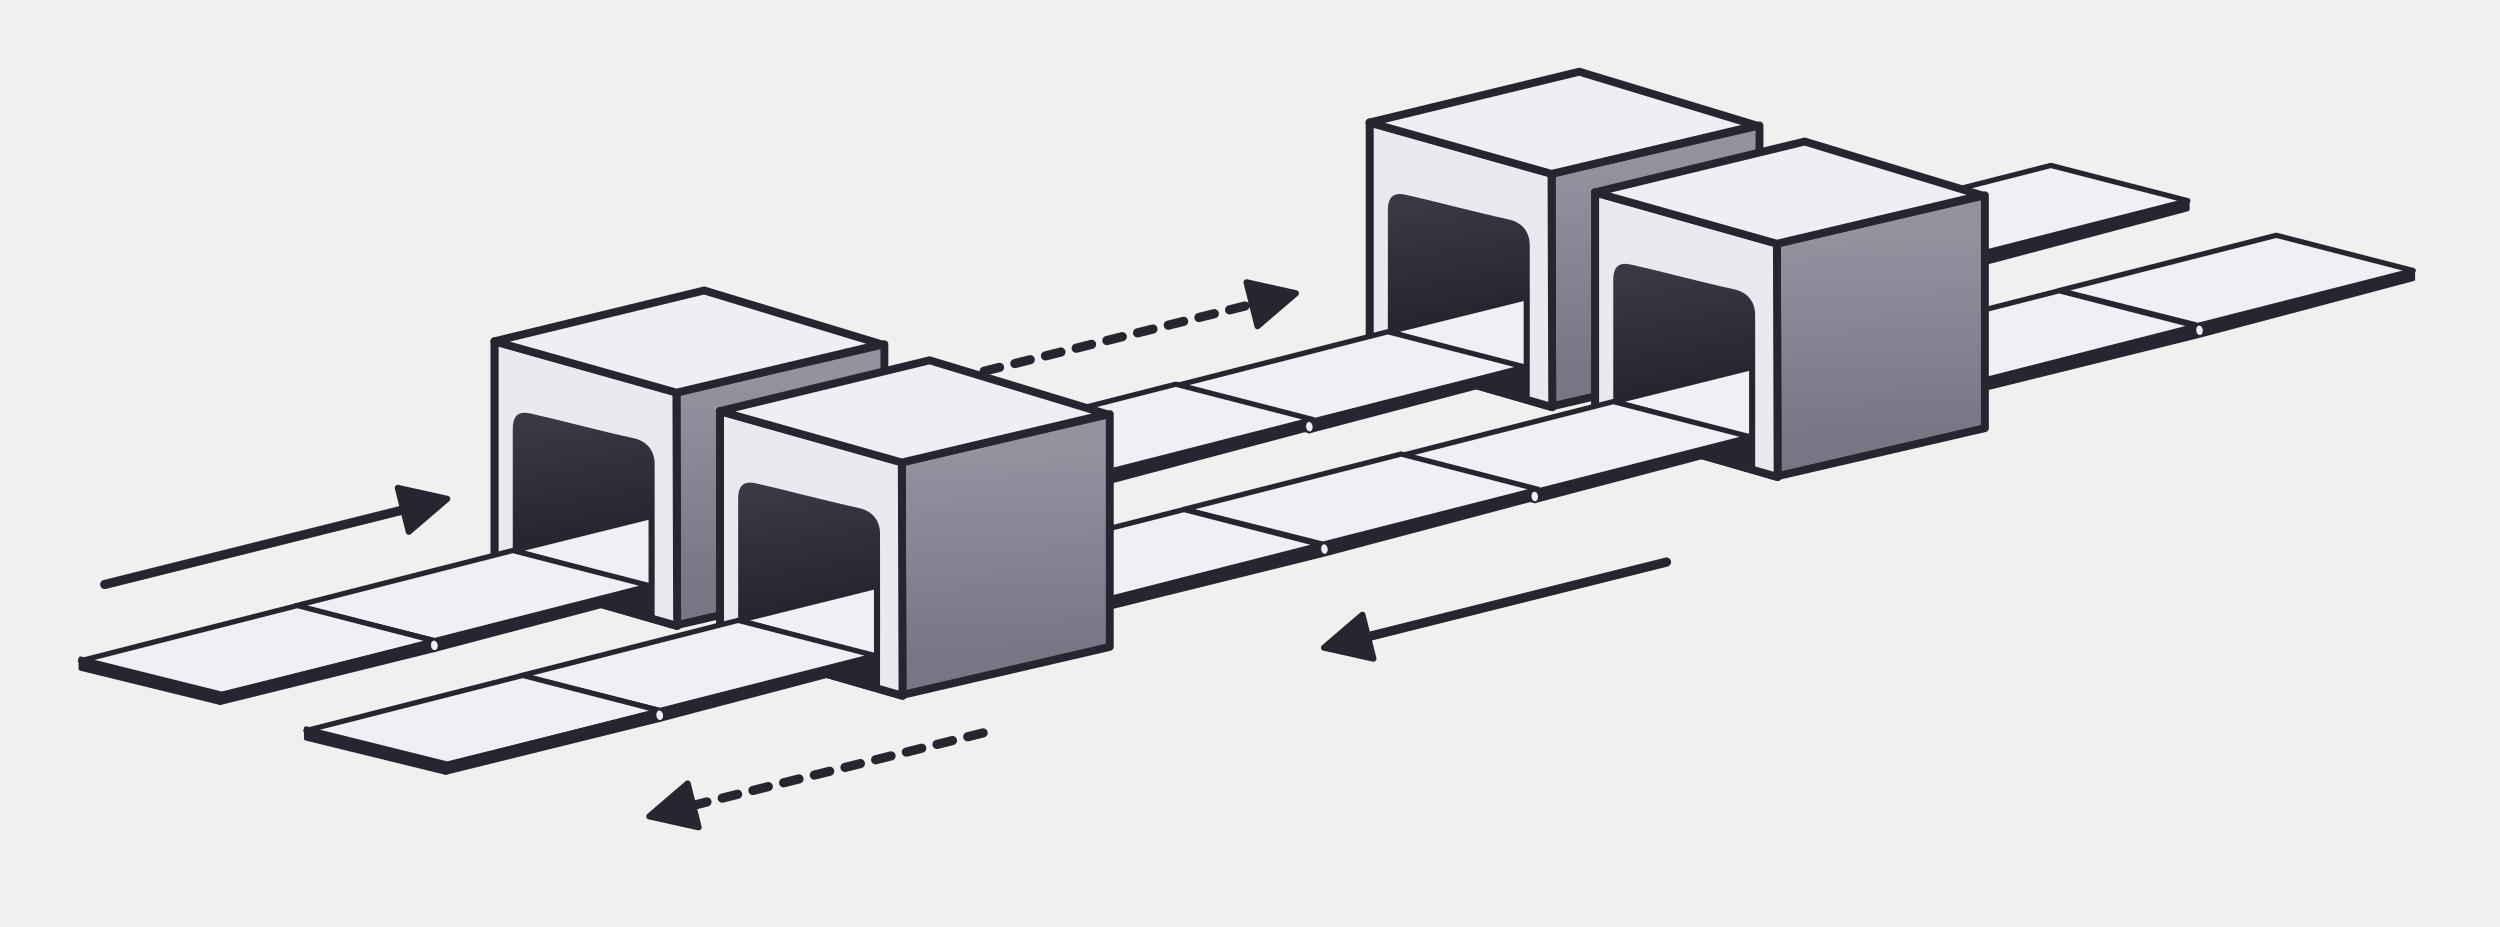
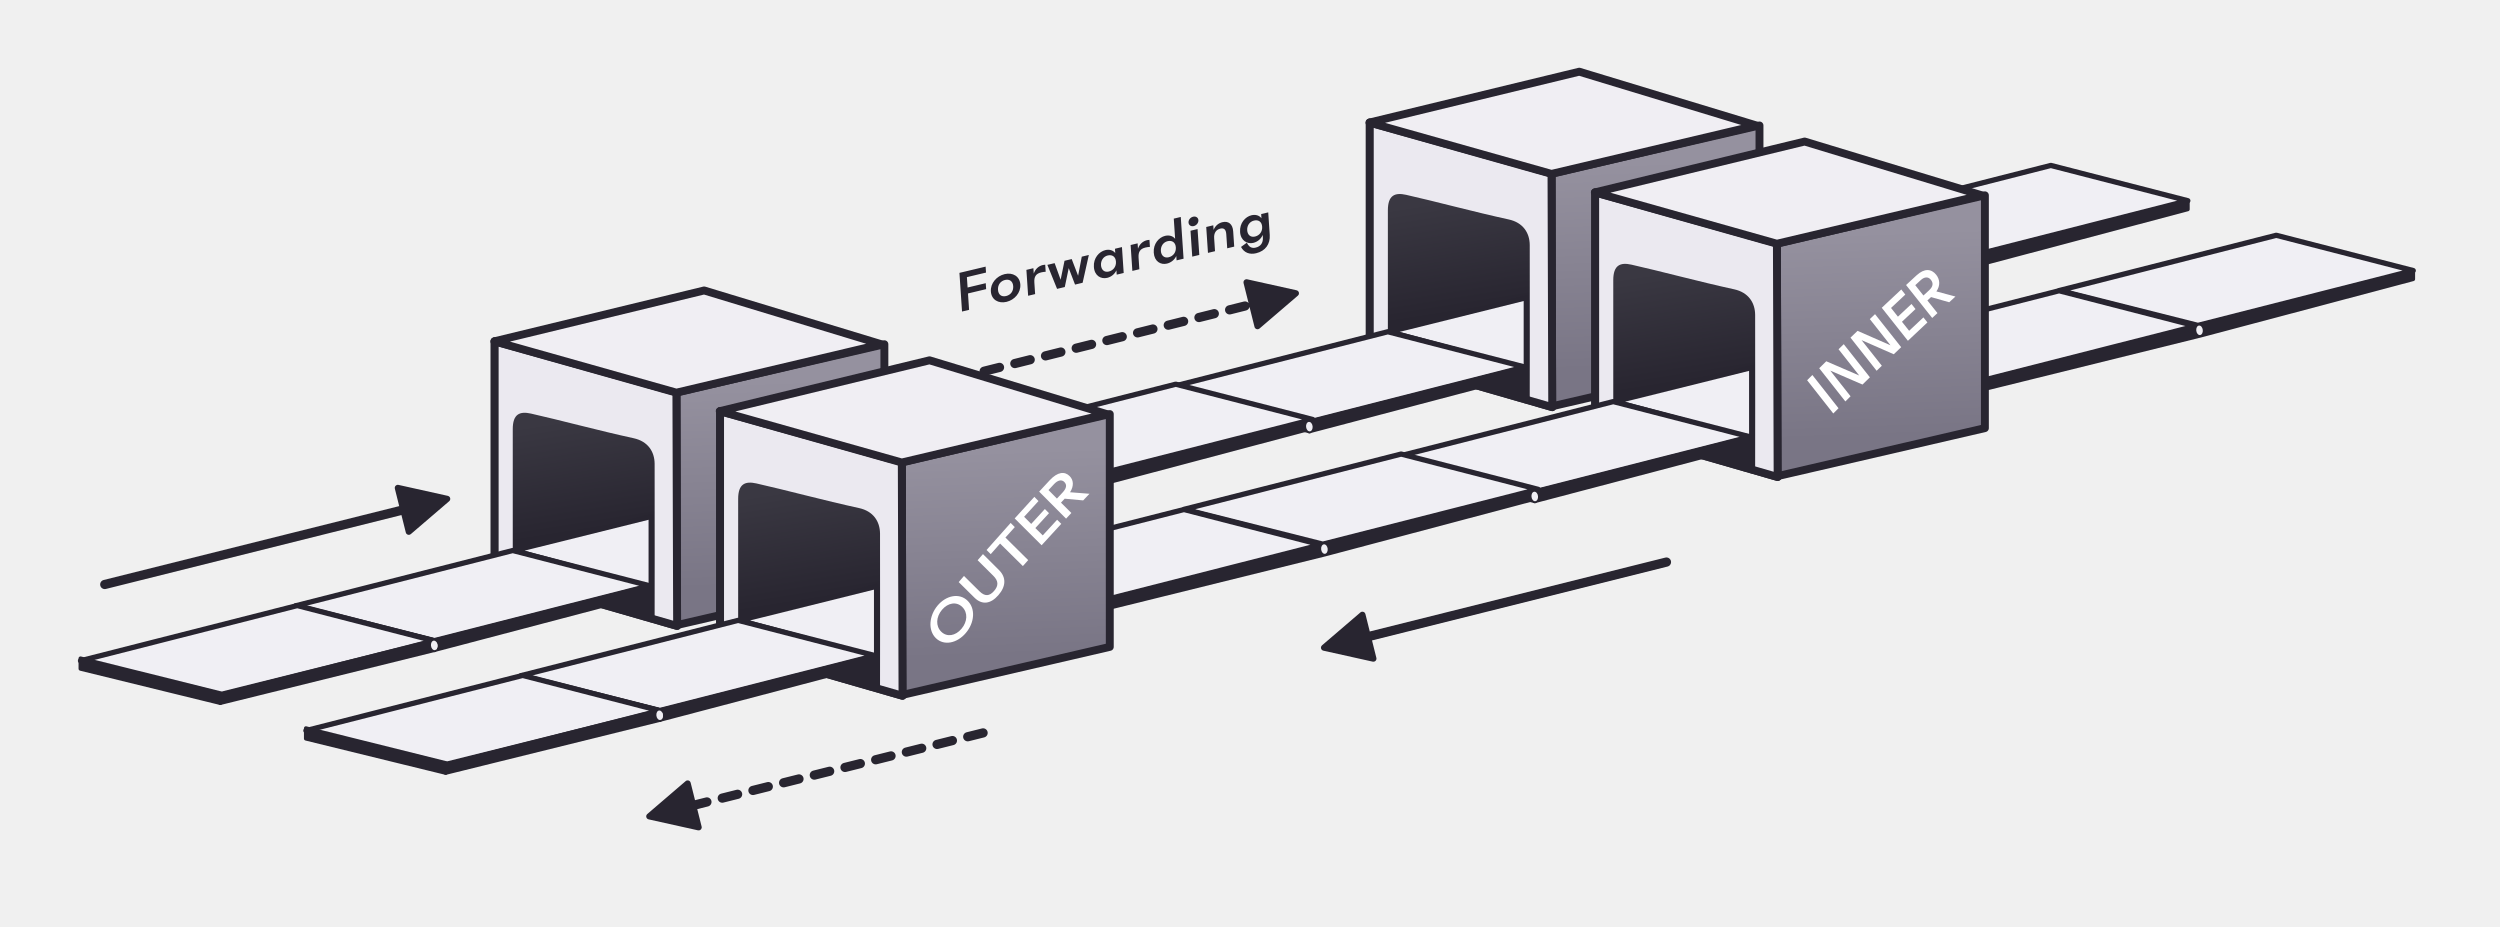
<svg xmlns="http://www.w3.org/2000/svg" viewBox="0 0 1897 703" version="1.1">
  <defs>
    <linearGradient x1="50.184%" y1="89.593%" x2="48.116%" y2="12.922%" id="linearGradient-1">
      <stop stop-color="#797585" offset="4.839%" />
      <stop stop-color="#95919F" offset="100%" />
    </linearGradient>
    <linearGradient x1="50.842%" y1="57.722%" x2="44.501%" y2="-1.171%" id="linearGradient-2">
      <stop stop-color="#282530" offset="0.806%" />
      <stop stop-color="#3A3842" offset="93.75%" />
    </linearGradient>
  </defs>
  <g id="exchange-chain" stroke="none" stroke-width="1" fill="none" fill-rule="evenodd">
    <g id="Group-2" transform="translate(60.96684, 54)">
      <g id="Group" transform="translate(826.0332, 0)">
        <g id="conveyor">
          <g id="Conveyor" transform="translate(504, 71)" stroke="#282530" stroke-linecap="round" stroke-linejoin="round">
            <polygon id="Path" stroke-width="4" fill="#F0EFF4" points="269.11 27.303 105.764 68.916 0.703 42.415 165.176 0.534" />
            <polygon id="Path" stroke-width="3" fill="#282530" points="106.387 68.789 107.037 76.815 269.05 33.806 269.05 27.909" />
          </g>
          <g id="Conveyor_2" transform="translate(339, 113)">
            <polygon id="Path" stroke="#282530" stroke-width="4" fill="#F0EFF4" stroke-linecap="round" stroke-linejoin="round" points="269.337 27.383 105.992 68.997 0.931 42.495 165.404 0.614" />
            <polygon id="Path" stroke="#282530" stroke-width="3" fill="#282530" stroke-linecap="round" stroke-linejoin="round" points="108.594 68.316 108.594 75.222 270.809 35.11 270.809 27.898" />
            <path d="M269.489,30.916 C269.265,28.93 270.191,27.196 271.557,27.041 C272.924,26.887 274.213,28.371 274.437,30.357 C274.662,32.342 273.736,34.077 272.369,34.231 C271.003,34.386 269.713,32.901 269.489,30.916 Z" id="Path" fill="#F0EFF4" />
          </g>
          <g id="Layer-1" transform="translate(152, 0)">
            <polygon id="Path" stroke="#282530" stroke-width="6" fill="url(#linearGradient-1)" stroke-linecap="round" stroke-linejoin="round" points="138.278 77.753 296.103 41.205 296.103 217.858 138.278 254.406" />
            <polygon id="Path" stroke="#282530" stroke-width="6" fill="#EBE9F0" stroke-linecap="round" stroke-linejoin="round" points="138.832 254.96 0.389 215.089 0.389 38.989 138.278 77.602" />
            <polygon id="Path" stroke="#282530" stroke-width="6" fill="#EBE9F0" stroke-linecap="round" stroke-linejoin="round" points="138.832 254.96 0.389 215.089 0.389 38.989 138.278 77.602" />
            <polygon id="Path" stroke="#282530" stroke-width="6" fill="#F0EEF3" stroke-linecap="round" stroke-linejoin="round" points="293.793 41.205 159.322 0.399 0.139 38.989 138.278 77.954" />
            <path d="M14.113,219.118 C14.113,219.118 14.09,125.865 14.113,105.56 C14.126,94.154 19.417,91.921 27.902,93.818 C49.017,98.539 80.409,107 105.867,112.53 C116.63,114.868 121.721,122.659 121.766,131.937 C121.89,157.934 121.766,250.497 121.766,250.497 L14.113,219.118 Z" id="Path" fill="url(#linearGradient-2)" />
            <polygon id="Path" stroke="#282530" stroke-width="4" fill="#F0EFF4" stroke-linecap="round" stroke-linejoin="round" points="119.163 226.022 15.181 197.727 119.163 171.857" />
          </g>
          <g id="Conveyor_3" transform="translate(0, 197)" stroke="#282530" stroke-linecap="round" stroke-linejoin="round">
            <polygon id="Path" stroke-width="4" fill="#F0EFF4" points="270.036 27.497 106.691 69.11 1.63 42.608 166.103 0.727" />
            <polygon id="Path" stroke-width="3" fill="#282530" points="106.4 69.11 106.4 76.346 263.738 34.919 263.738 29.022" />
            <polygon id="Path" stroke-width="3" fill="#282530" points="106.84 76.346 0.911 50.364 0.911 42.505 106.966 68.924" />
          </g>
        </g>
        <g id="conveyor" transform="translate(171.0332, 53)">
          <g id="Conveyor" transform="translate(504, 71)" stroke="#282530" stroke-linecap="round" stroke-linejoin="round">
            <polygon id="Path" stroke-width="4" fill="#F0EFF4" points="269.11 27.303 105.764 68.916 0.703 42.415 165.176 0.534" />
            <polygon id="Path" stroke-width="3" fill="#282530" points="106.387 68.789 107.037 76.815 269.05 33.806 269.05 27.909" />
          </g>
          <g id="Conveyor_2" transform="translate(339, 113)">
            <polygon id="Path" stroke="#282530" stroke-width="4" fill="#F0EFF4" stroke-linecap="round" stroke-linejoin="round" points="269.337 27.383 105.992 68.997 0.931 42.495 165.404 0.614" />
            <polygon id="Path" stroke="#282530" stroke-width="3" fill="#282530" stroke-linecap="round" stroke-linejoin="round" points="108.594 68.316 108.594 75.222 270.809 35.11 270.809 27.898" />
            <path d="M269.489,30.916 C269.265,28.93 270.191,27.196 271.557,27.041 C272.924,26.887 274.213,28.371 274.437,30.357 C274.662,32.342 273.736,34.077 272.369,34.231 C271.003,34.386 269.713,32.901 269.489,30.916 Z" id="Path" fill="#F0EFF4" />
          </g>
          <g id="Layer-1" transform="translate(152, 0)">
            <polygon id="Path" stroke="#282530" stroke-width="6" fill="url(#linearGradient-1)" stroke-linecap="round" stroke-linejoin="round" points="138.278 77.753 296.103 41.205 296.103 217.858 138.278 254.406" />
            <polygon id="Path" stroke="#282530" stroke-width="6" fill="#EBE9F0" stroke-linecap="round" stroke-linejoin="round" points="138.832 254.96 0.389 215.089 0.389 38.989 138.278 77.602" />
            <polygon id="Path" stroke="#282530" stroke-width="6" fill="#EBE9F0" stroke-linecap="round" stroke-linejoin="round" points="138.832 254.96 0.389 215.089 0.389 38.989 138.278 77.602" />
            <polygon id="Path" stroke="#282530" stroke-width="6" fill="#F0EEF3" stroke-linecap="round" stroke-linejoin="round" points="293.793 41.205 159.322 0.399 0.139 38.989 138.278 77.954" />
            <path d="M14.113,219.118 C14.113,219.118 14.09,125.865 14.113,105.56 C14.126,94.154 19.417,91.921 27.902,93.818 C49.017,98.539 80.409,107 105.867,112.53 C116.63,114.868 121.721,122.659 121.766,131.937 C121.89,157.934 121.766,250.497 121.766,250.497 L14.113,219.118 Z" id="Path" fill="url(#linearGradient-2)" />
            <polygon id="Path" stroke="#282530" stroke-width="4" fill="#F0EFF4" stroke-linecap="round" stroke-linejoin="round" points="119.163 226.022 15.181 197.727 119.163 171.857" />
          </g>
          <g id="Conveyor_3" transform="translate(0, 197)" stroke="#282530" stroke-linecap="round" stroke-linejoin="round">
            <polygon id="Path" stroke-width="4" fill="#F0EFF4" points="270.036 27.497 106.691 69.11 1.63 42.608 166.103 0.727" />
            <polygon id="Path" stroke-width="3" fill="#282530" points="106.4 69.11 106.4 76.346 263.738 34.919 263.738 29.022" />
            <polygon id="Path" stroke-width="3" fill="#282530" points="106.84 76.346 0.911 50.364 0.911 42.505 106.966 68.924" />
          </g>
        </g>
      </g>
      <path id="Line" d="M887.161,178.878 C886.906,180.166 885.933,181.258 884.575,181.597 L872.933,184.508 C871.058,184.977 869.157,183.836 868.688,181.961 C868.22,180.086 869.36,178.186 871.235,177.717 L882.877,174.806 C884.236,174.467 885.608,174.972 886.439,175.989 L882.634,160.773 C882.323,159.526 883.081,158.263 884.327,157.951 C884.677,157.864 885.043,157.859 885.396,157.937 L922.882,166.268 C924.137,166.546 924.927,167.789 924.649,169.043 C924.539,169.535 924.274,169.977 923.892,170.305 L894.736,195.296 C893.76,196.132 892.291,196.019 891.455,195.044 C891.22,194.769 891.052,194.444 890.965,194.094 L887.161,178.878 Z M663.382,236.895 C661.507,237.364 659.606,236.224 659.138,234.349 C658.669,232.474 659.809,230.573 661.684,230.105 L673.326,227.194 C675.201,226.725 677.102,227.865 677.57,229.741 C678.039,231.616 676.899,233.516 675.024,233.985 L663.382,236.895 Z M686.665,231.075 C684.79,231.543 682.89,230.403 682.421,228.528 C681.952,226.653 683.092,224.752 684.968,224.284 L696.609,221.373 C698.485,220.904 700.385,222.045 700.854,223.92 C701.323,225.795 700.182,227.695 698.307,228.164 L686.665,231.075 Z M709.949,225.254 C708.074,225.723 706.173,224.582 705.704,222.707 C705.236,220.832 706.376,218.932 708.251,218.463 L719.893,215.552 C721.768,215.084 723.668,216.224 724.137,218.099 C724.606,219.974 723.466,221.875 721.591,222.343 L709.949,225.254 Z M733.232,219.433 C731.357,219.902 729.457,218.762 728.988,216.886 C728.519,215.011 729.659,213.111 731.535,212.642 L743.176,209.732 C745.052,209.263 746.952,210.403 747.421,212.278 C747.889,214.153 746.749,216.054 744.874,216.523 L733.232,219.433 Z M756.516,213.612 C754.64,214.081 752.74,212.941 752.271,211.065 C751.803,209.19 752.943,207.29 754.818,206.821 L766.46,203.911 C768.335,203.442 770.235,204.582 770.704,206.457 C771.173,208.333 770.033,210.233 768.157,210.702 L756.516,213.612 Z M779.799,207.791 C777.924,208.26 776.024,207.12 775.555,205.245 C775.086,203.369 776.226,201.469 778.101,201 L789.743,198.09 C791.618,197.621 793.519,198.761 793.987,200.636 C794.456,202.512 793.316,204.412 791.441,204.881 L779.799,207.791 Z M803.083,201.97 C801.207,202.439 799.307,201.299 798.838,199.424 C798.369,197.548 799.51,195.648 801.385,195.179 L813.027,192.269 C814.902,191.8 816.802,192.94 817.271,194.816 C817.74,196.691 816.6,198.591 814.724,199.06 L803.083,201.97 Z M826.366,196.15 C824.491,196.618 822.59,195.478 822.122,193.603 C821.653,191.728 822.793,189.827 824.668,189.359 L836.31,186.448 C838.185,185.979 840.085,187.119 840.554,188.995 C841.023,190.87 839.883,192.77 838.008,193.239 L826.366,196.15 Z M849.649,190.329 C847.774,190.797 845.874,189.657 845.405,187.782 C844.936,185.907 846.076,184.006 847.952,183.538 L859.593,180.627 C861.469,180.158 863.369,181.299 863.838,183.174 C864.307,185.049 863.166,186.949 861.291,187.418 L849.649,190.329 Z" fill="#282530" fill-rule="nonzero" />
      <g id="Group" transform="translate(0, 166)">
        <g id="conveyor">
          <g id="Conveyor" transform="translate(666, 71)" stroke="#282530" stroke-linecap="round" stroke-linejoin="round">
            <polygon id="Path" stroke-width="4" fill="#F0EFF4" points="269.11 27.303 105.764 68.916 0.703 42.415 165.176 0.534" />
            <polygon id="Path" stroke-width="3" fill="#282530" points="106.387 68.789 107.037 76.815 269.05 33.806 269.05 27.909" />
          </g>
          <g id="Conveyor_2" transform="translate(501, 113)">
            <polygon id="Path" stroke="#282530" stroke-width="4" fill="#F0EFF4" stroke-linecap="round" stroke-linejoin="round" points="269.337 27.383 105.992 68.997 0.931 42.495 165.404 0.614" />
            <polygon id="Path" stroke="#282530" stroke-width="3" fill="#282530" stroke-linecap="round" stroke-linejoin="round" points="108.594 68.316 108.594 75.222 270.809 35.11 270.809 27.898" />
            <path d="M269.489,30.916 C269.265,28.93 270.191,27.196 271.557,27.041 C272.924,26.887 274.213,28.371 274.437,30.357 C274.662,32.342 273.736,34.077 272.369,34.231 C271.003,34.386 269.713,32.901 269.489,30.916 Z" id="Path" fill="#F0EFF4" />
          </g>
          <g id="Layer-1" transform="translate(314, 0)">
            <polygon id="Path" stroke="#282530" stroke-width="6" fill="url(#linearGradient-1)" stroke-linecap="round" stroke-linejoin="round" points="138.278 77.753 296.103 41.205 296.103 217.858 138.278 254.406" />
            <polygon id="Path" stroke="#282530" stroke-width="6" fill="#EBE9F0" stroke-linecap="round" stroke-linejoin="round" points="138.832 254.96 0.389 215.089 0.389 38.989 138.278 77.602" />
            <polygon id="Path" stroke="#282530" stroke-width="6" fill="#EBE9F0" stroke-linecap="round" stroke-linejoin="round" points="138.832 254.96 0.389 215.089 0.389 38.989 138.278 77.602" />
            <polygon id="Path" stroke="#282530" stroke-width="6" fill="#F0EEF3" stroke-linecap="round" stroke-linejoin="round" points="293.793 41.205 159.322 0.399 0.139 38.989 138.278 77.954" />
            <path d="M14.113,219.118 C14.113,219.118 14.09,125.865 14.113,105.56 C14.126,94.154 19.417,91.921 27.902,93.818 C49.017,98.539 80.409,107 105.867,112.53 C116.63,114.868 121.721,122.659 121.766,131.937 C121.89,157.934 121.766,250.497 121.766,250.497 L14.113,219.118 Z" id="Path" fill="url(#linearGradient-2)" />
            <polygon id="Path" stroke="#282530" stroke-width="4" fill="#F0EFF4" stroke-linecap="round" stroke-linejoin="round" points="119.163 226.022 15.181 197.727 119.163 171.857" />
          </g>
          <g id="Conveyor_3" transform="translate(162, 197)">
            <polygon id="Path" stroke="#282530" stroke-width="4" fill="#F0EFF4" stroke-linecap="round" stroke-linejoin="round" points="270.036 27.497 106.691 69.11 1.63 42.608 166.103 0.727" />
            <polygon id="Path" stroke="#282530" stroke-width="3" fill="#282530" stroke-linecap="round" stroke-linejoin="round" points="106.4 69.11 106.4 76.346 263.738 34.919 263.738 29.022" />
            <polygon id="Path" stroke="#282530" stroke-width="3" fill="#282530" stroke-linecap="round" stroke-linejoin="round" points="106.84 76.346 0.911 50.364 0.911 42.505 106.966 68.924" />
            <path d="M104.061,73.008 C103.837,71.022 104.763,69.287 106.13,69.133 C107.496,68.979 108.785,70.463 109.01,72.449 C109.234,74.434 108.308,76.169 106.942,76.323 C105.575,76.478 104.286,74.993 104.061,73.008 Z" id="Path" fill="#F0EFF4" />
          </g>
          <g id="Conveyor_4" transform="translate(0, 239)">
            <polygon id="Path" stroke="#282530" stroke-width="4" fill="#F0EFF4" stroke-linecap="round" stroke-linejoin="round" points="268.536 27.275 105.19 68.888 0.13 42.386 164.603 0.505" />
            <polygon id="Path" stroke="#282530" stroke-width="3" fill="#282530" stroke-linecap="round" stroke-linejoin="round" points="106.185 67.541 106.185 74.446 268.4 34.334 268.4 27.122" />
            <polygon id="Path" stroke="#282530" stroke-width="3" fill="#282530" stroke-linecap="round" stroke-linejoin="round" points="106.185 74.446 0.13 48.453 0.13 40.594 106.185 67.012" />
            <path d="M266.061,31.008 C265.837,29.022 266.763,27.287 268.13,27.133 C269.496,26.979 270.785,28.463 271.01,30.449 C271.234,32.434 270.308,34.169 268.942,34.323 C267.575,34.478 266.286,32.993 266.061,31.008 Z" id="Path" fill="#F0EFF4" />
          </g>
        </g>
        <g id="conveyor" transform="translate(171.0332, 53)">
          <g id="Conveyor" transform="translate(666, 71)" stroke="#282530" stroke-linecap="round" stroke-linejoin="round">
            <polygon id="Path" stroke-width="4" fill="#F0EFF4" points="269.11 27.303 105.764 68.916 0.703 42.415 165.176 0.534" />
            <polygon id="Path" stroke-width="3" fill="#282530" points="106.387 68.789 107.037 76.815 269.05 33.806 269.05 27.909" />
          </g>
          <g id="Conveyor_2" transform="translate(501, 113)">
            <polygon id="Path" stroke="#282530" stroke-width="4" fill="#F0EFF4" stroke-linecap="round" stroke-linejoin="round" points="269.337 27.383 105.992 68.997 0.931 42.495 165.404 0.614" />
            <polygon id="Path" stroke="#282530" stroke-width="3" fill="#282530" stroke-linecap="round" stroke-linejoin="round" points="108.594 68.316 108.594 75.222 270.809 35.11 270.809 27.898" />
            <path d="M269.489,30.916 C269.265,28.93 270.191,27.196 271.557,27.041 C272.924,26.887 274.213,28.371 274.437,30.357 C274.662,32.342 273.736,34.077 272.369,34.231 C271.003,34.386 269.713,32.901 269.489,30.916 Z" id="Path" fill="#F0EFF4" />
          </g>
          <g id="Layer-1" transform="translate(314, 0)">
            <polygon id="Path" stroke="#282530" stroke-width="6" fill="url(#linearGradient-1)" stroke-linecap="round" stroke-linejoin="round" points="138.278 77.753 296.103 41.205 296.103 217.858 138.278 254.406" />
            <polygon id="Path" stroke="#282530" stroke-width="6" fill="#EBE9F0" stroke-linecap="round" stroke-linejoin="round" points="138.832 254.96 0.389 215.089 0.389 38.989 138.278 77.602" />
            <polygon id="Path" stroke="#282530" stroke-width="6" fill="#EBE9F0" stroke-linecap="round" stroke-linejoin="round" points="138.832 254.96 0.389 215.089 0.389 38.989 138.278 77.602" />
            <polygon id="Path" stroke="#282530" stroke-width="6" fill="#F0EEF3" stroke-linecap="round" stroke-linejoin="round" points="293.793 41.205 159.322 0.399 0.139 38.989 138.278 77.954" />
            <path d="M14.113,219.118 C14.113,219.118 14.09,125.865 14.113,105.56 C14.126,94.154 19.417,91.921 27.902,93.818 C49.017,98.539 80.409,107 105.867,112.53 C116.63,114.868 121.721,122.659 121.766,131.937 C121.89,157.934 121.766,250.497 121.766,250.497 L14.113,219.118 Z" id="Path" fill="url(#linearGradient-2)" />
            <polygon id="Path" stroke="#282530" stroke-width="4" fill="#F0EFF4" stroke-linecap="round" stroke-linejoin="round" points="119.163 226.022 15.181 197.727 119.163 171.857" />
          </g>
          <g id="Conveyor_3" transform="translate(162, 197)">
            <polygon id="Path" stroke="#282530" stroke-width="4" fill="#F0EFF4" stroke-linecap="round" stroke-linejoin="round" points="270.036 27.497 106.691 69.11 1.63 42.608 166.103 0.727" />
            <polygon id="Path" stroke="#282530" stroke-width="3" fill="#282530" stroke-linecap="round" stroke-linejoin="round" points="106.4 69.11 106.4 76.346 263.738 34.919 263.738 29.022" />
            <polygon id="Path" stroke="#282530" stroke-width="3" fill="#282530" stroke-linecap="round" stroke-linejoin="round" points="106.84 76.346 0.911 50.364 0.911 42.505 106.966 68.924" />
            <path d="M104.061,73.008 C103.837,71.022 104.763,69.287 106.13,69.133 C107.496,68.979 108.785,70.463 109.01,72.449 C109.234,74.434 108.308,76.169 106.942,76.323 C105.575,76.478 104.286,74.993 104.061,73.008 Z" id="Path" fill="#F0EFF4" />
          </g>
          <g id="Conveyor_4" transform="translate(0, 239)">
            <polygon id="Path" stroke="#282530" stroke-width="4" fill="#F0EFF4" stroke-linecap="round" stroke-linejoin="round" points="268.536 27.275 105.19 68.888 0.13 42.386 164.603 0.505" />
            <polygon id="Path" stroke="#282530" stroke-width="3" fill="#282530" stroke-linecap="round" stroke-linejoin="round" points="106.185 67.541 106.185 74.446 268.4 34.334 268.4 27.122" />
            <polygon id="Path" stroke="#282530" stroke-width="3" fill="#282530" stroke-linecap="round" stroke-linejoin="round" points="106.185 74.446 0.13 48.453 0.13 40.594 106.185 67.012" />
            <path d="M266.061,31.008 C265.837,29.022 266.763,27.287 268.13,27.133 C269.496,26.979 270.785,28.463 271.01,30.449 C271.234,32.434 270.308,34.169 268.942,34.323 C267.575,34.478 266.286,32.993 266.061,31.008 Z" id="Path" fill="#F0EFF4" />
          </g>
        </g>
      </g>
      <path d="M1101.127,323.008 C1100.903,321.022 1101.829,319.287 1103.196,319.133 C1104.562,318.979 1105.851,320.463 1106.076,322.449 C1106.3,324.434 1105.374,326.169 1104.008,326.323 C1102.641,326.478 1101.352,324.993 1101.127,323.008 Z" id="Path" fill="#F0EFF4" />
      <path d="M930.094,270.008 C929.87,268.022 930.796,266.287 932.163,266.133 C933.529,265.979 934.818,267.463 935.043,269.449 C935.267,271.434 934.341,273.169 932.975,273.323 C931.608,273.478 930.319,271.993 930.094,270.008 Z" id="Path" fill="#F0EFF4" />
    </g>
    <path id="Line" d="M304.615,390.829 L80.349,446.895 C78.474,447.364 76.573,446.224 76.105,444.349 C75.636,442.474 76.776,440.573 78.651,440.105 L302.918,384.038 L299.601,370.773 C299.29,369.526 300.047,368.263 301.294,367.951 C301.644,367.864 302.01,367.859 302.363,367.937 L339.849,376.268 C341.103,376.546 341.894,377.789 341.615,379.043 C341.506,379.535 341.241,379.977 340.858,380.305 L311.702,405.296 C310.727,406.132 309.258,406.019 308.422,405.044 C308.187,404.769 308.019,404.444 307.932,404.094 L304.615,390.829 Z" fill="#282530" fill-rule="nonzero" />
    <path id="Line" d="M1039.385,479.171 L1263.651,423.105 C1265.526,422.636 1267.427,423.776 1267.896,425.651 C1268.364,427.526 1267.224,429.427 1265.349,429.895 L1041.082,485.962 L1044.399,499.227 C1044.486,499.577 1044.491,499.943 1044.413,500.296 C1044.134,501.55 1042.891,502.341 1041.637,502.062 L1004.151,493.732 C1003.659,493.623 1003.217,493.357 1002.889,492.975 C1002.053,491.999 1002.166,490.531 1003.141,489.695 L1032.297,464.704 C1032.572,464.469 1032.897,464.301 1033.247,464.213 C1034.494,463.901 1035.757,464.659 1036.068,465.906 L1039.385,479.171 Z" fill="#282530" fill-rule="nonzero" />
    <path id="Line" d="M527.385,607.171 L535.564,605.126 C537.439,604.657 539.34,605.798 539.808,607.673 C540.277,609.548 539.137,611.448 537.262,611.917 L529.082,613.962 L532.399,627.227 C532.486,627.577 532.491,627.943 532.413,628.296 C532.134,629.55 530.891,630.341 529.637,630.062 L492.151,621.732 C491.659,621.623 491.217,621.357 490.889,620.975 C490.053,619.999 490.166,618.531 491.141,617.695 L520.297,592.704 C520.572,592.469 520.897,592.301 521.247,592.213 C522.494,591.901 523.757,592.659 524.068,593.906 L527.385,607.171 Z M548.903,609.007 C547.028,609.476 545.128,608.336 544.659,606.46 C544.19,604.585 545.33,602.685 547.206,602.216 L558.847,599.305 C560.723,598.837 562.623,599.977 563.092,601.852 C563.561,603.727 562.42,605.628 560.545,606.096 L548.903,609.007 Z M572.187,603.186 C570.312,603.655 568.411,602.515 567.943,600.639 C567.474,598.764 568.614,596.864 570.489,596.395 L582.131,593.485 C584.006,593.016 585.906,594.156 586.375,596.031 C586.844,597.906 585.704,599.807 583.829,600.276 L572.187,603.186 Z M595.47,597.365 C593.595,597.834 591.695,596.694 591.226,594.819 C590.757,592.943 591.897,591.043 593.773,590.574 L605.414,587.664 C607.29,587.195 609.19,588.335 609.659,590.21 C610.127,592.086 608.987,593.986 607.112,594.455 L595.47,597.365 Z M618.754,591.544 C616.878,592.013 614.978,590.873 614.509,588.998 C614.041,587.122 615.181,585.222 617.056,584.753 L628.698,581.843 C630.573,581.374 632.473,582.514 632.942,584.389 C633.411,586.265 632.271,588.165 630.395,588.634 L618.754,591.544 Z M642.037,585.723 C640.162,586.192 638.262,585.052 637.793,583.177 C637.324,581.302 638.464,579.401 640.339,578.932 L651.981,576.022 C653.856,575.553 655.757,576.693 656.225,578.569 C656.694,580.444 655.554,582.344 653.679,582.813 L642.037,585.723 Z M665.321,579.903 C663.445,580.371 661.545,579.231 661.076,577.356 C660.607,575.481 661.748,573.58 663.623,573.112 L675.265,570.201 C677.14,569.732 679.04,570.872 679.509,572.748 C679.978,574.623 678.838,576.523 676.962,576.992 L665.321,579.903 Z M688.604,574.082 C686.729,574.551 684.828,573.41 684.36,571.535 C683.891,569.66 685.031,567.76 686.906,567.291 L698.548,564.38 C700.423,563.911 702.324,565.052 702.792,566.927 C703.261,568.802 702.121,570.702 700.246,571.171 L688.604,574.082 Z M711.887,568.261 C710.012,568.73 708.112,567.59 707.643,565.714 C707.174,563.839 708.314,561.939 710.19,561.47 L721.831,558.559 C723.707,558.091 725.607,559.231 726.076,561.106 C726.545,562.981 725.404,564.882 723.529,565.35 L711.887,568.261 Z M735.171,562.44 C733.296,562.909 731.395,561.769 730.926,559.893 C730.458,558.018 731.598,556.118 733.473,555.649 L745.115,552.739 C746.99,552.27 748.89,553.41 749.359,555.285 C749.828,557.16 748.688,559.061 746.813,559.53 L735.171,562.44 Z" fill="#282530" fill-rule="nonzero" />
+     <path d="M732.869,480.304 C726.305,488.071 716.365,490.238 710.172,484.263 C703.979,478.222 704.942,467.223 711.47,459.445 C718.033,451.683 728.01,449.738 734.203,455.836 C740.396,461.868 739.469,472.553 732.869,480.304 Z M729.562,477.132 C734.12,471.767 734.532,464.833 730.155,460.569 C725.778,456.273 719.335,457.33 714.777,462.72 C710.219,468.139 709.879,475.106 714.256,479.376 C718.634,483.613 725.004,482.525 729.562,477.132 Z M745.872,420.455 L757.933,432.454 C763.607,438.012 763.467,444.868 757.559,451.61 C751.652,458.4 745.193,459.127 739.518,453.608 L727.457,441.694 L731.468,437.028 L743.303,448.739 C747.323,452.663 750.784,452.461 754.284,448.438 C757.822,444.391 757.679,440.781 753.659,436.841 L741.824,425.084 L745.872,420.455 Z M776.148,429.536 L758.866,412.45 L751.755,420.493 L748.61,417.337 L766.879,396.789 L770.024,399.967 L762.914,407.902 L780.195,425.015 L776.148,429.536 Z M790.372,413.745 L769.946,393.384 L784.86,377.008 L788.005,380.207 L777.102,392.137 L782.484,397.55 L792.84,386.237 L795.985,389.389 L785.629,400.691 L791.238,406.249 L802.141,394.378 L805.287,397.485 L790.372,413.745 Z M808.936,393.551 L788.51,373.046 L796.569,364.362 C802.512,358.014 807.894,357.444 811.687,361.314 C814.573,364.242 815.044,368.637 811.957,373.52 L826.695,374.671 L821.918,379.708 L807.877,378.406 L805.069,381.413 L812.948,389.249 L808.936,393.551 Z M799.795,367.354 L795.601,371.855 L801.989,378.32 L806.291,373.712 C809.391,370.408 809.674,367.82 807.599,365.717 C805.524,363.606 802.566,364.391 799.795,367.354 Z" id="OUTER" fill="#FFFFFF" fill-rule="nonzero" />
+     <path d="M1391.087,313.746 L1371.247,288.52 L1375.232,284.553 L1395.071,309.767 L1391.087,313.746 Z M1400.255,304.613 L1380.416,279.415 L1385.777,274.127 L1410.77,284.932 L1395.087,265.008 L1399.036,261.165 L1418.875,286.307 L1413.26,291.793 L1388.836,281.237 L1404.204,300.704 L1400.255,304.613 Z M1423.986,281.339 L1404.147,256.212 L1409.509,251.043 L1434.501,261.999 L1418.819,242.131 L1422.767,238.376 L1442.607,263.447 L1436.992,268.808 L1412.568,258.106 L1427.935,277.518 L1423.986,281.339 Z M1447.718,258.592 L1427.879,233.537 L1442.695,219.646 L1445.75,223.529 L1434.918,233.668 L1440.146,240.295 L1450.434,230.653 L1453.488,234.505 L1443.2,244.151 L1448.648,251 L1459.48,240.839 L1462.534,244.658 L1447.718,258.592 Z M1466.16,241.279 L1446.321,216.279 L1454.327,208.886 C1460.232,203.472 1465.523,203.862 1469.208,208.522 C1472.01,212.055 1472.425,216.667 1469.341,221.137 L1483.802,225.015 L1479.057,229.361 L1465.282,225.422 L1462.493,227.999 L1470.145,237.58 L1466.16,241.279 Z M1457.463,212.55 L1453.297,216.391 L1459.501,224.234 L1463.776,220.289 C1466.855,217.458 1467.161,214.847 1465.145,212.304 C1463.13,209.756 1460.217,210.021 1457.463,212.55 Z" id="INNER" fill="#FFFFFF" fill-rule="nonzero" />
+     <path d="M729.987,236.394 L728.019,207.052 L747.885,202.314 L748.188,206.832 L733.678,210.292 L734.206,218.163 L747.985,214.877 L748.288,219.395 L734.509,222.681 L735.343,235.116 L729.987,236.394 Z M763.732,229.056 C757.597,230.519 752.295,227.43 751.876,221.189 C751.457,214.948 756.234,209.456 762.32,208.004 C768.455,206.541 773.806,209.618 774.225,215.859 C774.644,222.1 769.916,227.581 763.732,229.056 Z M763.435,224.631 C766.941,223.795 769.073,220.921 768.82,217.148 C768.567,213.376 766.025,211.616 762.617,212.429 C759.209,213.242 757.028,216.128 757.281,219.9 C757.534,223.673 759.978,225.456 763.435,224.631 Z M780.147,224.431 L778.829,204.777 L784.136,203.511 L784.411,207.61 C785.607,204.059 788.13,201.849 791.344,201.082 C792.026,200.92 792.665,200.862 793.109,200.85 L793.469,206.206 C792.336,206.287 791.256,206.403 790.136,206.67 C785.948,207.669 784.573,210.031 784.87,214.456 L785.454,223.165 L780.147,224.431 Z M807.755,197.878 L813.209,196.577 L818.065,209.237 L820.853,194.754 L826.209,193.477 L821.49,214.571 L815.744,215.941 L810.949,203.457 L807.954,217.799 L802.111,219.193 L794.755,200.978 L800.257,199.666 L804.812,212.255 L807.755,197.878 Z M830.038,202.548 C829.581,195.748 834.054,190.896 838.777,189.77 C841.601,189.096 844.464,189.738 846.249,192.01 L846.03,188.75 L851.338,187.484 L852.656,207.138 L847.349,208.404 L847.13,205.144 C845.702,208.182 843.014,210.148 840.19,210.821 C835.467,211.948 830.494,209.348 830.038,202.548 Z M840.535,193.846 C837.127,194.659 835.211,197.813 835.442,201.259 C835.673,204.706 837.945,206.861 841.354,206.048 C844.664,205.259 847.046,202.419 846.787,198.554 C846.528,194.688 843.895,193.045 840.535,193.846 Z M859.234,205.57 L857.915,185.915 L863.223,184.65 L863.498,188.748 C864.694,185.198 867.217,182.987 870.431,182.221 C871.112,182.058 871.752,182 872.196,181.989 L872.555,187.345 C871.423,187.426 870.342,187.542 869.222,187.809 C865.035,188.807 863.66,191.17 863.957,195.594 L864.541,204.304 L859.234,205.57 Z M875.475,191.712 C875.018,184.912 879.394,180.083 884.068,178.968 C886.941,178.283 889.901,178.902 891.689,181.22 L890.662,165.897 L895.969,164.632 L898.093,196.302 L892.786,197.568 L892.564,194.261 C891.139,197.345 888.353,199.335 885.481,200.02 C880.806,201.135 875.931,198.512 875.475,191.712 Z M885.972,183.01 C882.564,183.822 880.648,186.976 880.879,190.423 C881.11,193.869 883.382,196.025 886.791,195.212 C890.15,194.411 892.483,191.583 892.224,187.717 C891.965,183.852 889.332,182.208 885.972,183.01 Z M905.837,171.553 C903.743,172.052 901.981,170.863 901.847,168.861 C901.713,166.858 903.265,164.926 905.359,164.427 C907.404,163.939 909.211,165.07 909.345,167.072 C909.48,169.075 907.882,171.065 905.837,171.553 Z M904.671,194.733 L903.352,175.079 L908.708,173.802 L910.027,193.456 L904.671,194.733 Z M916.605,191.887 L915.286,172.233 L920.642,170.956 L920.876,174.449 C922.15,171.306 924.588,169.305 927.558,168.596 C932.183,167.493 935.369,169.998 935.744,175.587 L936.519,187.138 L931.212,188.404 L930.493,177.691 C930.265,174.292 928.877,172.777 926.004,173.462 C922.937,174.194 921.02,176.591 921.295,180.69 L921.96,190.61 L916.605,191.887 Z M940.973,176.044 C940.517,169.244 944.945,164.45 949.619,163.335 C952.492,162.65 955.403,163.28 957.191,165.599 L956.979,162.431 L962.335,161.154 L963.481,178.247 C963.944,185.14 960.245,190.47 953.136,192.165 C948.218,193.338 944.008,191.787 941.684,187.373 L946.117,184.139 C947.73,187.54 949.879,188.589 952.849,187.881 C956.452,187.021 958.554,184.438 958.267,180.153 L958.139,178.243 C956.82,181.444 954.093,183.562 950.976,184.305 C946.497,185.373 941.417,182.657 940.973,176.044 Z M951.523,167.376 C948.066,168.201 946.147,171.308 946.378,174.755 C946.606,178.155 948.878,180.31 952.335,179.486 C955.646,178.696 957.979,175.868 957.723,172.049 C957.464,168.183 954.882,166.575 951.523,167.376 Z" id="Forwarding" fill="#282530" fill-rule="nonzero" />
  </g>
</svg>
